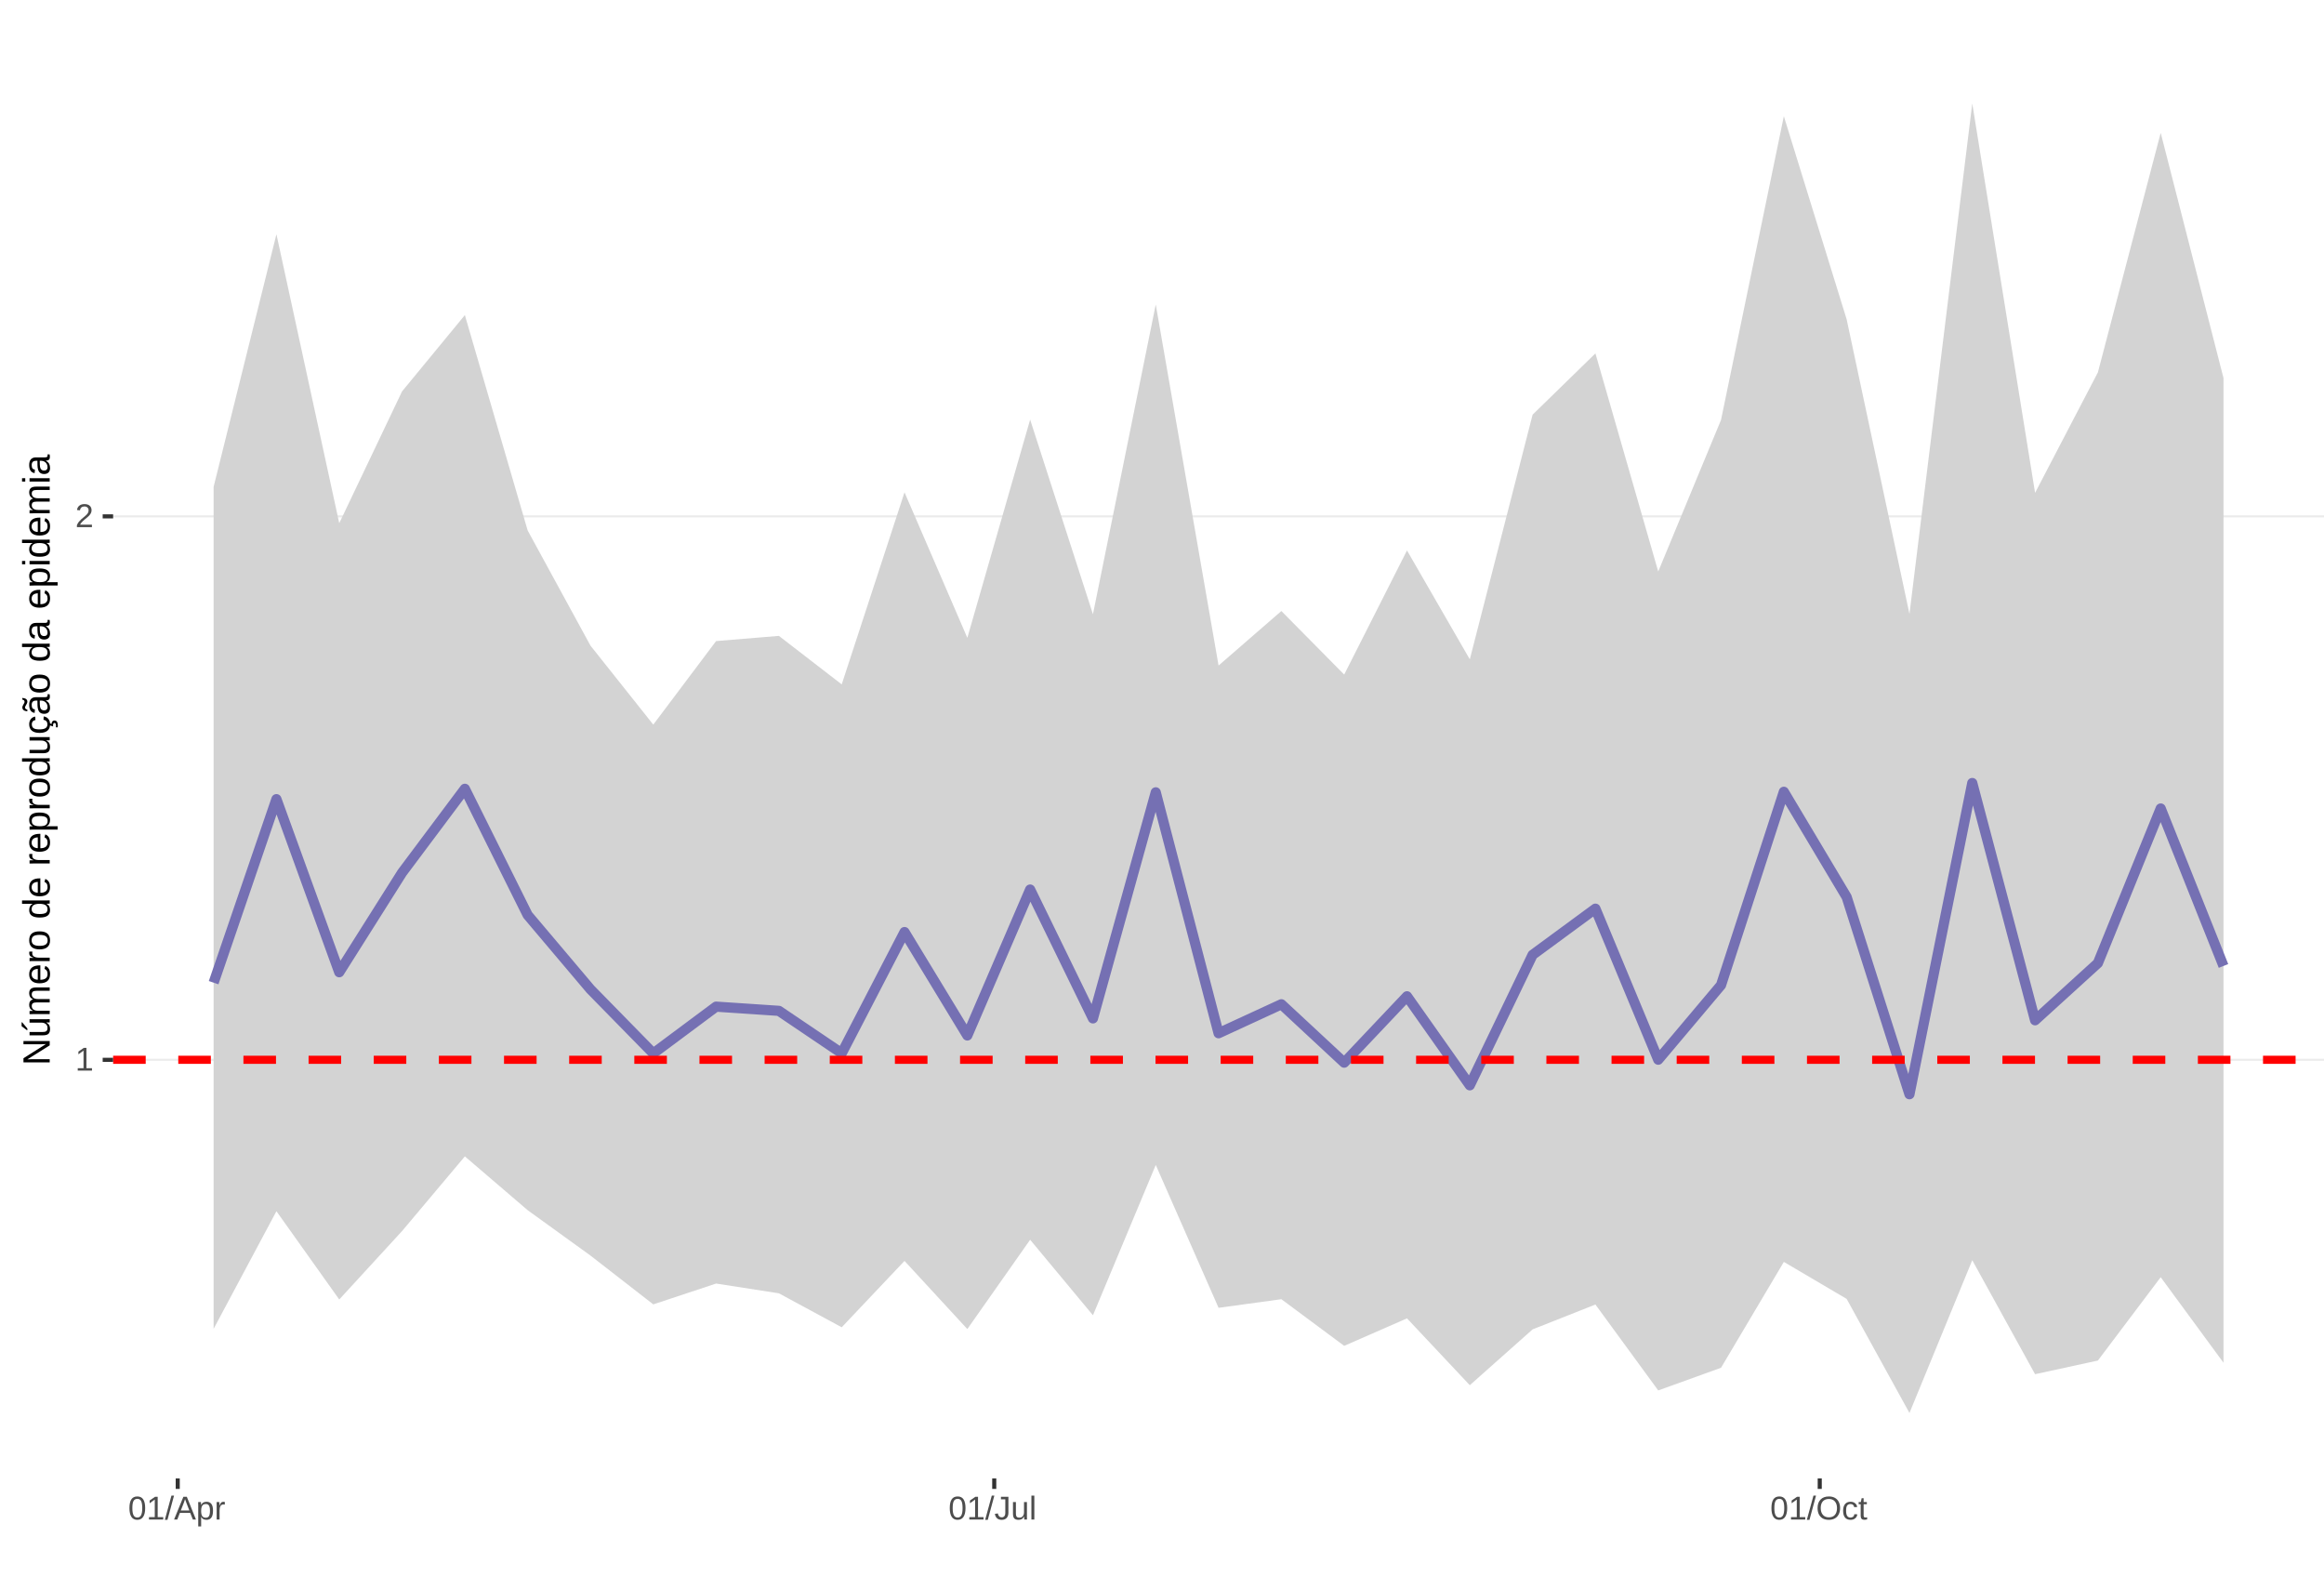
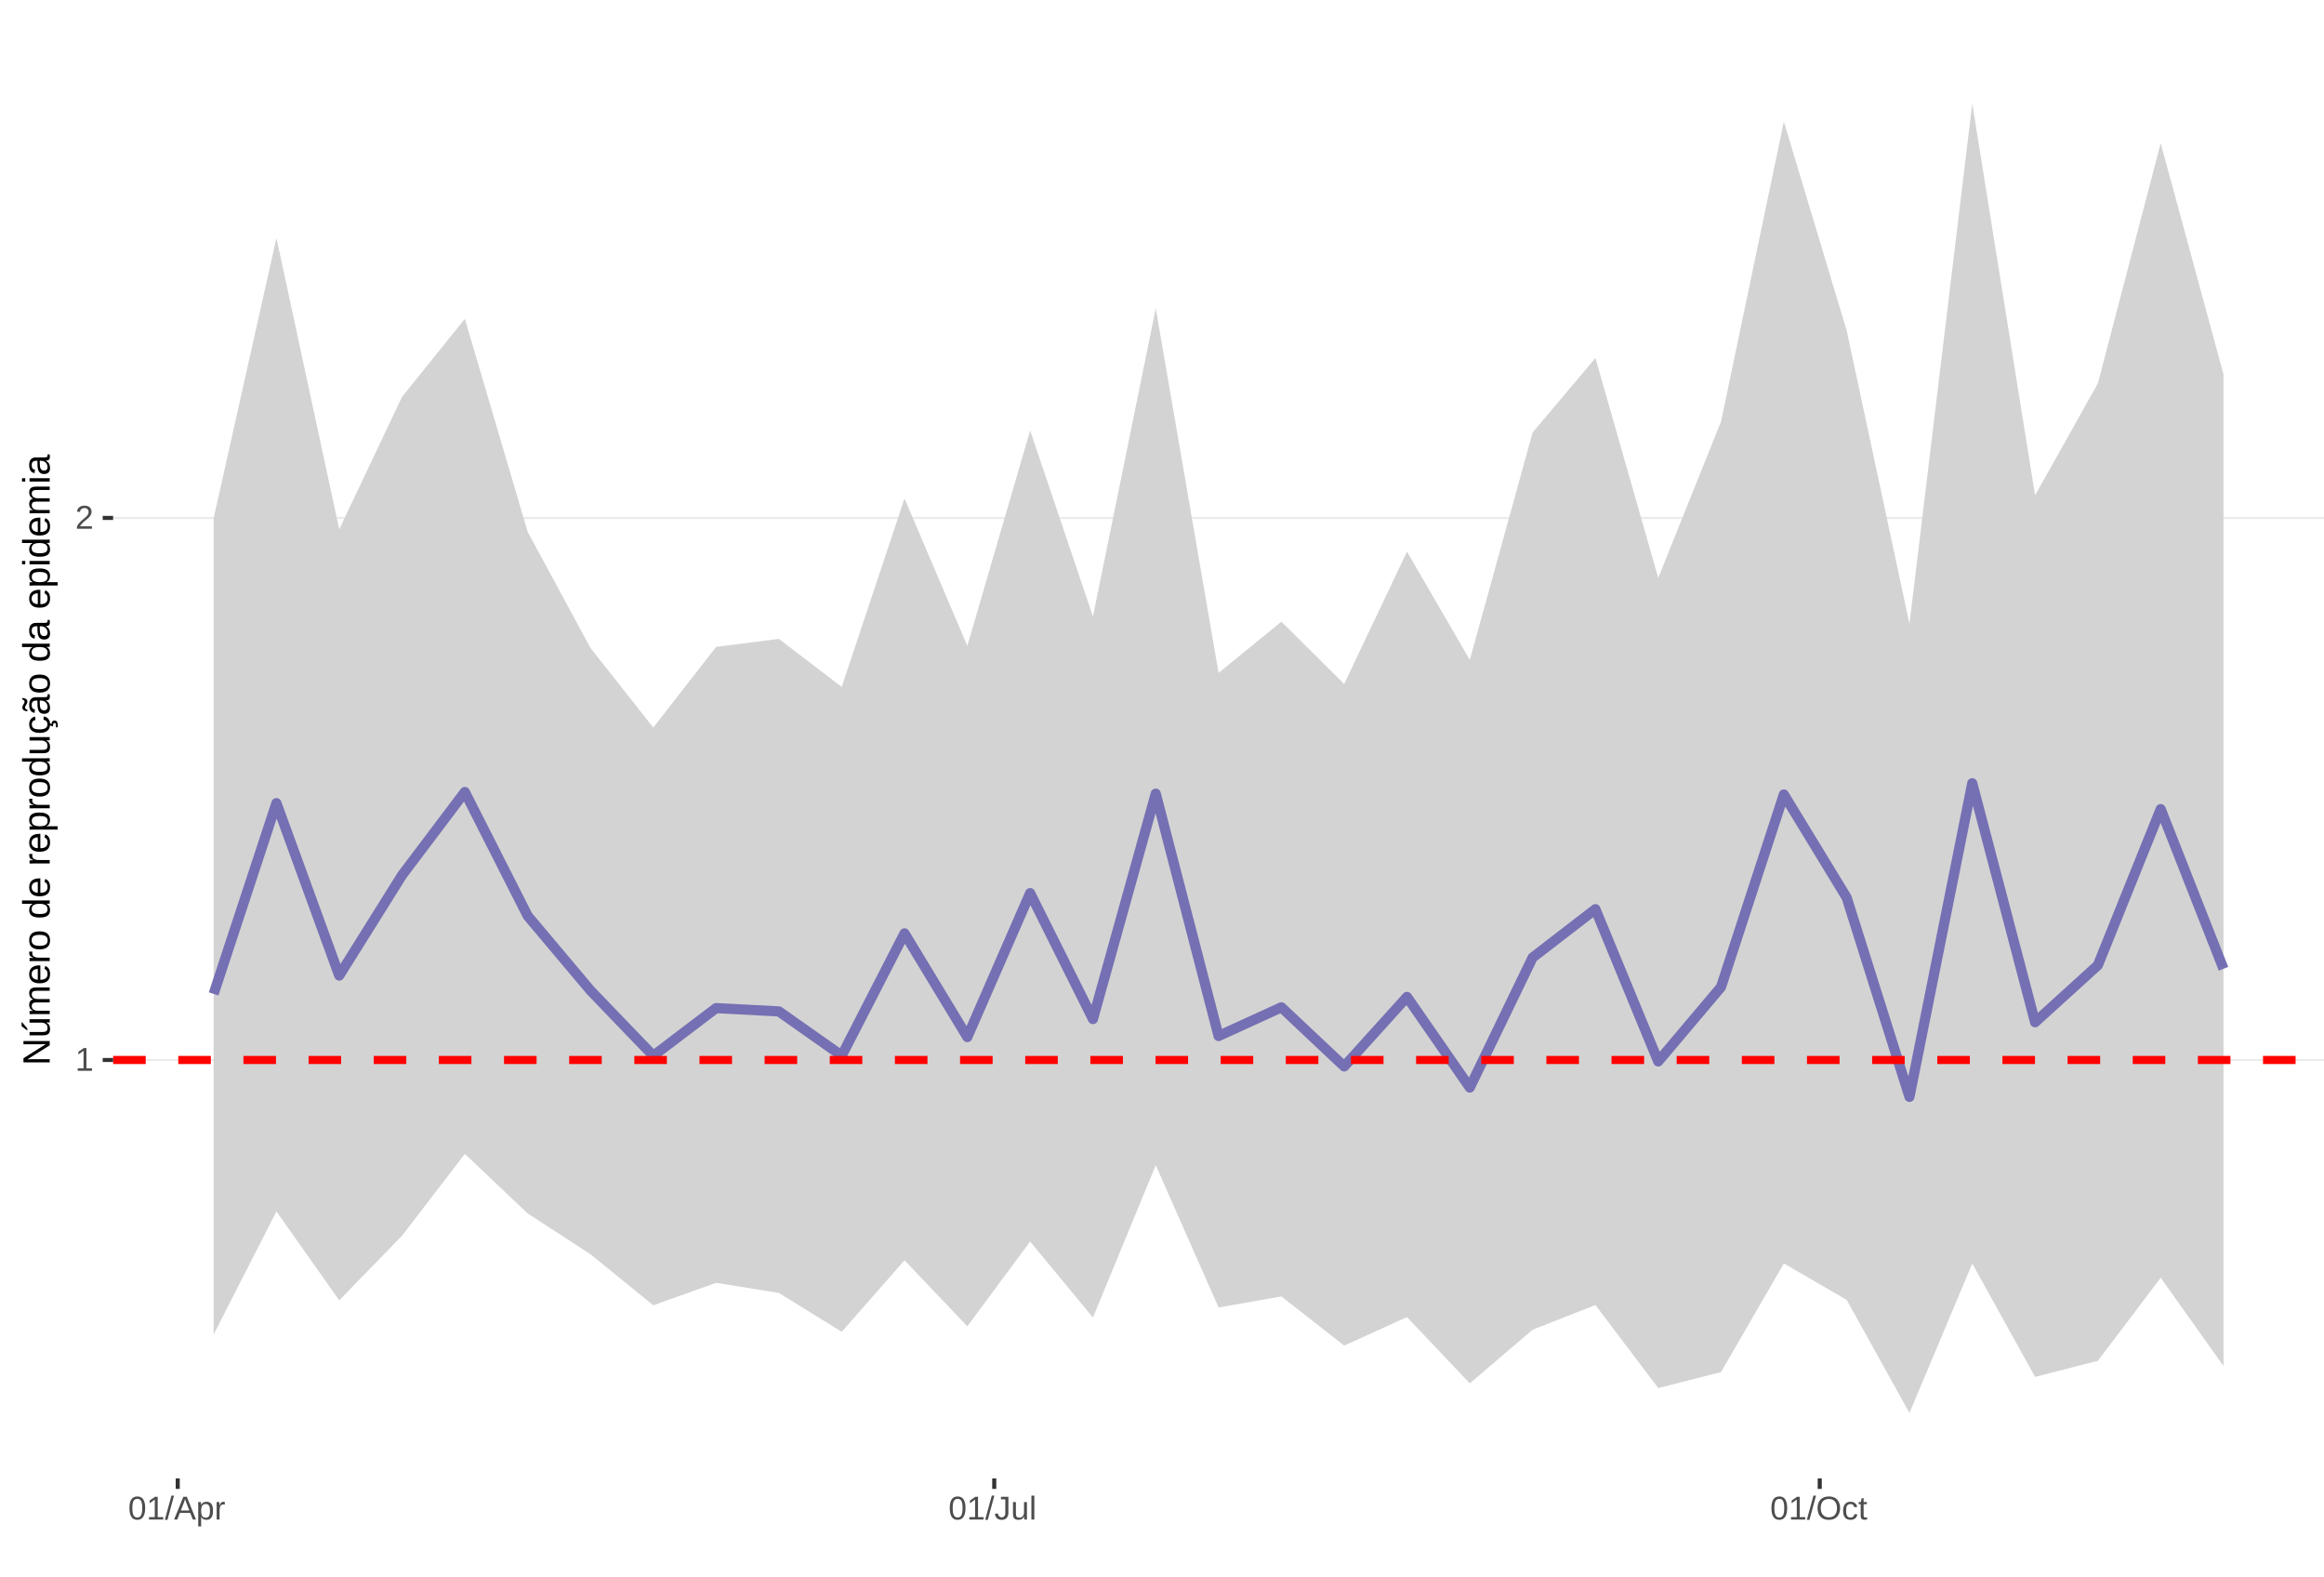
<svg xmlns="http://www.w3.org/2000/svg" xmlns:xlink="http://www.w3.org/1999/xlink" width="609pt" height="413pt" viewBox="0 0 609 413" version="1.1">
  <defs>
    <g>
      <symbol overflow="visible" id="glyph0-0">
        <path style="stroke:none;" d="M 0.859 -5.953 L 5.625 -5.953 L 5.625 0 L 0.859 0 Z M 1.188 -5.641 L 1.188 -0.328 L 5.297 -0.328 L 5.297 -5.641 Z M 1.188 -5.641 " />
      </symbol>
      <symbol overflow="visible" id="glyph0-1">
        <path style="stroke:none;" d="M 0.656 0 L 0.656 -0.641 L 2.172 -0.641 L 2.172 -5.234 L 0.828 -4.266 L 0.828 -4.984 L 2.234 -5.953 L 2.938 -5.953 L 2.938 -0.641 L 4.391 -0.641 L 4.391 0 Z M 0.656 0 " />
      </symbol>
      <symbol overflow="visible" id="glyph0-2">
        <path style="stroke:none;" d="M 0.438 0 L 0.438 -0.531 C 0.582 -0.863 0.754 -1.156 0.953 -1.406 C 1.16 -1.656 1.379 -1.883 1.609 -2.094 C 1.836 -2.301 2.062 -2.488 2.281 -2.656 C 2.508 -2.832 2.711 -3.008 2.891 -3.188 C 3.078 -3.363 3.223 -3.547 3.328 -3.734 C 3.441 -3.93 3.5 -4.148 3.5 -4.391 C 3.5 -4.711 3.398 -4.961 3.203 -5.141 C 3.016 -5.328 2.754 -5.422 2.422 -5.422 C 2.098 -5.422 1.828 -5.332 1.609 -5.156 C 1.398 -4.977 1.281 -4.727 1.25 -4.406 L 0.469 -4.484 C 0.52 -4.961 0.719 -5.344 1.062 -5.625 C 1.414 -5.906 1.867 -6.047 2.422 -6.047 C 3.016 -6.047 3.473 -5.898 3.797 -5.609 C 4.117 -5.328 4.281 -4.926 4.281 -4.406 C 4.281 -4.176 4.227 -3.945 4.125 -3.719 C 4.02 -3.488 3.863 -3.258 3.656 -3.031 C 3.445 -2.812 3.047 -2.461 2.453 -1.984 C 2.129 -1.711 1.875 -1.469 1.688 -1.25 C 1.5 -1.039 1.359 -0.836 1.266 -0.641 L 4.375 -0.641 L 4.375 0 Z M 0.438 0 " />
      </symbol>
      <symbol overflow="visible" id="glyph0-3">
        <path style="stroke:none;" d="M 4.469 -2.984 C 4.469 -1.984 4.289 -1.223 3.938 -0.703 C 3.594 -0.18 3.078 0.078 2.391 0.078 C 1.711 0.078 1.203 -0.18 0.859 -0.703 C 0.516 -1.223 0.344 -1.984 0.344 -2.984 C 0.344 -4.004 0.508 -4.77 0.844 -5.281 C 1.176 -5.789 1.703 -6.047 2.422 -6.047 C 3.117 -6.047 3.633 -5.785 3.969 -5.266 C 4.301 -4.754 4.469 -3.992 4.469 -2.984 Z M 3.703 -2.984 C 3.703 -3.836 3.602 -4.457 3.406 -4.844 C 3.207 -5.227 2.879 -5.422 2.422 -5.422 C 1.953 -5.422 1.613 -5.227 1.406 -4.844 C 1.207 -4.469 1.109 -3.848 1.109 -2.984 C 1.109 -2.141 1.211 -1.52 1.422 -1.125 C 1.629 -0.727 1.957 -0.531 2.406 -0.531 C 2.852 -0.531 3.18 -0.727 3.391 -1.125 C 3.598 -1.531 3.703 -2.148 3.703 -2.984 Z M 3.703 -2.984 " />
      </symbol>
      <symbol overflow="visible" id="glyph0-4">
        <path style="stroke:none;" d="M 0 0.078 L 1.734 -6.266 L 2.406 -6.266 L 0.688 0.078 Z M 0 0.078 " />
      </symbol>
      <symbol overflow="visible" id="glyph0-5">
        <path style="stroke:none;" d="M 4.938 0 L 4.25 -1.734 L 1.531 -1.734 L 0.859 0 L 0.016 0 L 2.453 -5.953 L 3.359 -5.953 L 5.75 0 Z M 2.891 -5.344 L 2.859 -5.234 C 2.785 -4.992 2.68 -4.691 2.547 -4.328 L 1.781 -2.375 L 4.016 -2.375 L 3.25 -4.344 C 3.164 -4.531 3.086 -4.75 3.016 -5 Z M 2.891 -5.344 " />
      </symbol>
      <symbol overflow="visible" id="glyph0-6">
        <path style="stroke:none;" d="M 4.453 -2.312 C 4.453 -0.719 3.891 0.078 2.766 0.078 C 2.066 0.078 1.594 -0.18 1.344 -0.703 L 1.328 -0.703 C 1.336 -0.68 1.344 -0.441 1.344 0.016 L 1.344 1.797 L 0.578 1.797 L 0.578 -3.641 C 0.578 -4.109 0.57 -4.422 0.562 -4.578 L 1.297 -4.578 C 1.297 -4.566 1.297 -4.523 1.297 -4.453 C 1.305 -4.379 1.312 -4.27 1.312 -4.125 C 1.32 -3.988 1.328 -3.895 1.328 -3.844 L 1.359 -3.844 C 1.492 -4.125 1.672 -4.328 1.891 -4.453 C 2.109 -4.586 2.398 -4.656 2.766 -4.656 C 3.328 -4.656 3.75 -4.461 4.031 -4.078 C 4.312 -3.703 4.453 -3.113 4.453 -2.312 Z M 3.656 -2.297 C 3.656 -2.93 3.566 -3.383 3.391 -3.656 C 3.223 -3.926 2.953 -4.062 2.578 -4.062 C 2.273 -4.062 2.035 -4 1.859 -3.875 C 1.691 -3.75 1.562 -3.551 1.469 -3.281 C 1.383 -3.008 1.344 -2.66 1.344 -2.234 C 1.344 -1.629 1.438 -1.188 1.625 -0.906 C 1.82 -0.625 2.133 -0.484 2.562 -0.484 C 2.938 -0.484 3.211 -0.617 3.391 -0.891 C 3.566 -1.172 3.656 -1.641 3.656 -2.297 Z M 3.656 -2.297 " />
      </symbol>
      <symbol overflow="visible" id="glyph0-7">
        <path style="stroke:none;" d="M 0.594 0 L 0.594 -3.516 C 0.594 -3.828 0.586 -4.18 0.578 -4.578 L 1.297 -4.578 C 1.316 -4.055 1.328 -3.742 1.328 -3.641 L 1.344 -3.641 C 1.469 -4.035 1.609 -4.301 1.766 -4.438 C 1.922 -4.582 2.145 -4.656 2.438 -4.656 C 2.531 -4.656 2.629 -4.641 2.734 -4.609 L 2.734 -3.922 C 2.641 -3.941 2.504 -3.953 2.328 -3.953 C 2.016 -3.953 1.773 -3.816 1.609 -3.547 C 1.441 -3.273 1.359 -2.891 1.359 -2.391 L 1.359 0 Z M 0.594 0 " />
      </symbol>
      <symbol overflow="visible" id="glyph0-8">
        <path style="stroke:none;" d="M 1.938 0.078 C 0.926 0.078 0.328 -0.441 0.141 -1.484 L 0.922 -1.609 C 0.973 -1.285 1.086 -1.031 1.266 -0.844 C 1.441 -0.664 1.664 -0.578 1.938 -0.578 C 2.227 -0.578 2.457 -0.676 2.625 -0.875 C 2.789 -1.07 2.875 -1.367 2.875 -1.766 L 2.875 -5.297 L 1.734 -5.297 L 1.734 -5.953 L 3.688 -5.953 L 3.688 -1.781 C 3.688 -1.195 3.531 -0.738 3.219 -0.406 C 2.906 -0.082 2.477 0.078 1.938 0.078 Z M 1.938 0.078 " />
      </symbol>
      <symbol overflow="visible" id="glyph0-9">
        <path style="stroke:none;" d="M 1.328 -4.578 L 1.328 -1.672 C 1.328 -1.367 1.352 -1.133 1.406 -0.969 C 1.469 -0.801 1.562 -0.68 1.688 -0.609 C 1.82 -0.535 2.016 -0.5 2.266 -0.5 C 2.629 -0.5 2.914 -0.625 3.125 -0.875 C 3.344 -1.125 3.453 -1.473 3.453 -1.922 L 3.453 -4.578 L 4.219 -4.578 L 4.219 -0.969 C 4.219 -0.438 4.223 -0.113 4.234 0 L 3.516 0 C 3.516 -0.008 3.516 -0.047 3.516 -0.109 C 3.516 -0.172 3.508 -0.242 3.5 -0.328 C 3.5 -0.41 3.492 -0.562 3.484 -0.781 L 3.469 -0.781 C 3.301 -0.469 3.098 -0.242 2.859 -0.109 C 2.629 0.016 2.348 0.078 2.016 0.078 C 1.516 0.078 1.145 -0.039 0.906 -0.281 C 0.676 -0.531 0.562 -0.945 0.562 -1.531 L 0.562 -4.578 Z M 1.328 -4.578 " />
      </symbol>
      <symbol overflow="visible" id="glyph0-10">
        <path style="stroke:none;" d="M 0.578 0 L 0.578 -6.266 L 1.344 -6.266 L 1.344 0 Z M 0.578 0 " />
      </symbol>
      <symbol overflow="visible" id="glyph0-11">
        <path style="stroke:none;" d="M 6.312 -3 C 6.312 -2.383 6.191 -1.844 5.953 -1.375 C 5.723 -0.906 5.383 -0.547 4.938 -0.297 C 4.488 -0.047 3.961 0.078 3.359 0.078 C 2.742 0.078 2.211 -0.039 1.766 -0.281 C 1.328 -0.531 0.988 -0.891 0.75 -1.359 C 0.52 -1.828 0.406 -2.375 0.406 -3 C 0.406 -3.957 0.664 -4.703 1.188 -5.234 C 1.707 -5.773 2.438 -6.047 3.375 -6.047 C 3.977 -6.047 4.5 -5.926 4.938 -5.688 C 5.383 -5.445 5.723 -5.094 5.953 -4.625 C 6.191 -4.164 6.312 -3.625 6.312 -3 Z M 5.5 -3 C 5.5 -3.738 5.312 -4.32 4.938 -4.75 C 4.57 -5.176 4.051 -5.391 3.375 -5.391 C 2.688 -5.391 2.156 -5.18 1.781 -4.766 C 1.414 -4.348 1.234 -3.758 1.234 -3 C 1.234 -2.258 1.422 -1.672 1.797 -1.234 C 2.172 -0.797 2.691 -0.578 3.359 -0.578 C 4.047 -0.578 4.57 -0.785 4.938 -1.203 C 5.312 -1.629 5.5 -2.227 5.5 -3 Z M 5.5 -3 " />
      </symbol>
      <symbol overflow="visible" id="glyph0-12">
        <path style="stroke:none;" d="M 1.156 -2.312 C 1.156 -1.695 1.25 -1.242 1.438 -0.953 C 1.633 -0.66 1.926 -0.516 2.312 -0.516 C 2.582 -0.516 2.805 -0.586 2.984 -0.734 C 3.172 -0.879 3.285 -1.102 3.328 -1.406 L 4.094 -1.359 C 4.039 -0.922 3.852 -0.57 3.531 -0.312 C 3.219 -0.051 2.82 0.078 2.344 0.078 C 1.695 0.078 1.207 -0.117 0.875 -0.516 C 0.539 -0.922 0.375 -1.516 0.375 -2.297 C 0.375 -3.055 0.539 -3.641 0.875 -4.047 C 1.207 -4.453 1.691 -4.656 2.328 -4.656 C 2.797 -4.656 3.18 -4.535 3.484 -4.297 C 3.797 -4.055 3.992 -3.723 4.078 -3.297 L 3.297 -3.234 C 3.254 -3.484 3.148 -3.68 2.984 -3.828 C 2.828 -3.984 2.602 -4.062 2.312 -4.062 C 1.906 -4.062 1.609 -3.926 1.422 -3.656 C 1.242 -3.395 1.156 -2.945 1.156 -2.312 Z M 1.156 -2.312 " />
      </symbol>
      <symbol overflow="visible" id="glyph0-13">
        <path style="stroke:none;" d="M 2.344 -0.031 C 2.094 0.031 1.836 0.062 1.578 0.062 C 0.961 0.062 0.656 -0.281 0.656 -0.969 L 0.656 -4.016 L 0.125 -4.016 L 0.125 -4.578 L 0.688 -4.578 L 0.906 -5.594 L 1.422 -5.594 L 1.422 -4.578 L 2.266 -4.578 L 2.266 -4.016 L 1.422 -4.016 L 1.422 -1.125 C 1.422 -0.906 1.457 -0.75 1.531 -0.656 C 1.602 -0.57 1.727 -0.531 1.906 -0.531 C 2 -0.531 2.145 -0.551 2.344 -0.594 Z M 2.344 -0.031 " />
      </symbol>
      <symbol overflow="visible" id="glyph1-0">
        <path style="stroke:none;" d="M -6.875 -1 L -6.875 -6.5 L 0 -6.5 L 0 -1 Z M -6.516 -1.375 L -0.375 -1.375 L -0.375 -6.125 L -6.516 -6.125 Z M -6.516 -1.375 " />
      </symbol>
      <symbol overflow="visible" id="glyph1-1">
        <path style="stroke:none;" d="M 0 -5.281 L -5.859 -1.609 L -5.391 -1.625 L -4.578 -1.656 L 0 -1.656 L 0 -0.828 L -6.875 -0.828 L -6.875 -1.906 L -0.984 -5.625 C -1.617 -5.582 -2.082 -5.562 -2.375 -5.562 L -6.875 -5.562 L -6.875 -6.406 L 0 -6.406 Z M 0 -5.281 " />
      </symbol>
      <symbol overflow="visible" id="glyph1-2">
        <path style="stroke:none;" d="M -5.281 -1.562 L -1.938 -1.562 C -1.582 -1.562 -1.305 -1.594 -1.109 -1.656 C -0.922 -1.727 -0.785 -1.836 -0.703 -1.984 C -0.617 -2.141 -0.578 -2.363 -0.578 -2.656 C -0.578 -3.07 -0.723 -3.398 -1.016 -3.641 C -1.305 -3.891 -1.707 -4.016 -2.219 -4.016 L -5.281 -4.016 L -5.281 -4.906 L -1.125 -4.906 C -0.508 -4.906 -0.133 -4.91 0 -4.922 L 0 -4.094 C -0.02 -4.094 -0.062 -4.086 -0.125 -4.078 C -0.195 -4.078 -0.281 -4.07 -0.375 -4.062 C -0.469 -4.062 -0.645 -4.062 -0.906 -4.062 L -0.906 -4.047 C -0.539 -3.848 -0.281 -3.613 -0.125 -3.344 C 0.02 -3.082 0.094 -2.754 0.094 -2.359 C 0.094 -1.773 -0.047 -1.348 -0.328 -1.078 C -0.617 -0.816 -1.098 -0.688 -1.766 -0.688 L -5.281 -0.688 Z M -5.859 -2.031 L -5.969 -2.031 L -7.359 -3.078 L -7.359 -4.094 L -7.219 -4.094 L -5.859 -2.484 Z M -5.859 -2.031 " />
      </symbol>
      <symbol overflow="visible" id="glyph1-3">
        <path style="stroke:none;" d="M 0 -3.75 L -3.344 -3.75 C -3.852 -3.75 -4.207 -3.676 -4.406 -3.531 C -4.602 -3.395 -4.703 -3.145 -4.703 -2.781 C -4.703 -2.406 -4.555 -2.109 -4.266 -1.891 C -3.984 -1.672 -3.582 -1.562 -3.062 -1.562 L 0 -1.562 L 0 -0.688 L -4.156 -0.688 C -4.77 -0.688 -5.145 -0.68 -5.281 -0.672 L -5.281 -1.5 C -5.27 -1.5 -5.227 -1.5 -5.156 -1.5 C -5.082 -1.508 -5 -1.516 -4.906 -1.516 C -4.812 -1.523 -4.633 -1.531 -4.375 -1.531 L -4.375 -1.547 C -4.75 -1.734 -5.008 -1.945 -5.156 -2.188 C -5.301 -2.438 -5.375 -2.738 -5.375 -3.094 C -5.375 -3.488 -5.297 -3.801 -5.141 -4.031 C -4.984 -4.27 -4.727 -4.438 -4.375 -4.531 L -4.375 -4.547 C -4.727 -4.723 -4.984 -4.941 -5.141 -5.203 C -5.297 -5.461 -5.375 -5.773 -5.375 -6.141 C -5.375 -6.672 -5.227 -7.055 -4.938 -7.297 C -4.656 -7.547 -4.18 -7.672 -3.516 -7.672 L 0 -7.672 L 0 -6.797 L -3.344 -6.797 C -3.852 -6.797 -4.207 -6.723 -4.406 -6.578 C -4.602 -6.441 -4.703 -6.191 -4.703 -5.828 C -4.703 -5.453 -4.555 -5.156 -4.266 -4.938 C -3.984 -4.727 -3.582 -4.625 -3.062 -4.625 L 0 -4.625 Z M 0 -3.75 " />
      </symbol>
      <symbol overflow="visible" id="glyph1-4">
        <path style="stroke:none;" d="M -2.453 -1.344 C -1.848 -1.344 -1.379 -1.469 -1.047 -1.719 C -0.723 -1.969 -0.562 -2.336 -0.562 -2.828 C -0.562 -3.203 -0.633 -3.504 -0.781 -3.734 C -0.938 -3.961 -1.133 -4.117 -1.375 -4.203 L -1.156 -4.969 C -0.32 -4.656 0.094 -3.941 0.094 -2.828 C 0.094 -2.047 -0.133 -1.445 -0.594 -1.031 C -1.062 -0.625 -1.754 -0.422 -2.672 -0.422 C -3.547 -0.422 -4.211 -0.625 -4.672 -1.031 C -5.141 -1.445 -5.375 -2.031 -5.375 -2.781 C -5.375 -4.344 -4.441 -5.125 -2.578 -5.125 L -2.453 -5.125 Z M -3.125 -4.203 C -3.688 -4.16 -4.094 -4.02 -4.344 -3.781 C -4.602 -3.551 -4.734 -3.219 -4.734 -2.781 C -4.734 -2.352 -4.586 -2.016 -4.297 -1.766 C -4.016 -1.516 -3.625 -1.379 -3.125 -1.359 Z M -3.125 -4.203 " />
      </symbol>
      <symbol overflow="visible" id="glyph1-5">
        <path style="stroke:none;" d="M 0 -0.688 L -4.047 -0.688 C -4.422 -0.688 -4.832 -0.68 -5.281 -0.672 L -5.281 -1.5 C -4.688 -1.52 -4.328 -1.531 -4.203 -1.531 L -4.203 -1.547 C -4.66 -1.691 -4.969 -1.852 -5.125 -2.031 C -5.289 -2.219 -5.375 -2.477 -5.375 -2.812 C -5.375 -2.926 -5.359 -3.047 -5.328 -3.172 L -4.531 -3.172 C -4.562 -3.047 -4.578 -2.891 -4.578 -2.703 C -4.578 -2.336 -4.422 -2.055 -4.109 -1.859 C -3.797 -1.672 -3.344 -1.578 -2.75 -1.578 L 0 -1.578 Z M 0 -0.688 " />
      </symbol>
      <symbol overflow="visible" id="glyph1-6">
        <path style="stroke:none;" d="M -2.641 -5.141 C -1.723 -5.141 -1.035 -4.938 -0.578 -4.531 C -0.129 -4.125 0.094 -3.535 0.094 -2.766 C 0.094 -1.992 -0.141 -1.41 -0.609 -1.016 C -1.078 -0.617 -1.754 -0.422 -2.641 -0.422 C -4.461 -0.422 -5.375 -1.207 -5.375 -2.781 C -5.375 -3.594 -5.148 -4.188 -4.703 -4.562 C -4.266 -4.945 -3.578 -5.141 -2.641 -5.141 Z M -2.641 -4.219 C -3.367 -4.219 -3.898 -4.109 -4.234 -3.891 C -4.566 -3.672 -4.734 -3.305 -4.734 -2.797 C -4.734 -2.285 -4.562 -1.914 -4.219 -1.688 C -3.883 -1.457 -3.359 -1.344 -2.641 -1.344 C -1.953 -1.344 -1.43 -1.453 -1.078 -1.672 C -0.723 -1.898 -0.547 -2.258 -0.547 -2.75 C -0.547 -3.281 -0.711 -3.656 -1.047 -3.875 C -1.391 -4.102 -1.922 -4.219 -2.641 -4.219 Z M -2.641 -4.219 " />
      </symbol>
      <symbol overflow="visible" id="glyph1-7">
        <path style="stroke:none;" d="" />
      </symbol>
      <symbol overflow="visible" id="glyph1-8">
        <path style="stroke:none;" d="M -0.844 -4.016 C -0.508 -3.848 -0.27 -3.629 -0.125 -3.359 C 0.02 -3.086 0.094 -2.754 0.094 -2.359 C 0.094 -1.691 -0.129 -1.203 -0.578 -0.891 C -1.023 -0.578 -1.707 -0.422 -2.625 -0.422 C -4.457 -0.422 -5.375 -1.066 -5.375 -2.359 C -5.375 -2.766 -5.301 -3.098 -5.156 -3.359 C -5.008 -3.629 -4.781 -3.848 -4.469 -4.016 L -7.25 -4.016 L -7.25 -4.891 L -1.094 -4.891 C -0.539 -4.891 -0.176 -4.898 0 -4.922 L 0 -4.078 C -0.051 -4.066 -0.172 -4.055 -0.359 -4.047 C -0.547 -4.035 -0.707 -4.031 -0.844 -4.031 Z M -2.641 -1.344 C -1.898 -1.344 -1.367 -1.438 -1.047 -1.625 C -0.734 -1.82 -0.578 -2.145 -0.578 -2.594 C -0.578 -3.082 -0.75 -3.441 -1.094 -3.672 C -1.438 -3.898 -1.973 -4.016 -2.703 -4.016 C -3.398 -4.016 -3.91 -3.898 -4.234 -3.672 C -4.566 -3.441 -4.734 -3.082 -4.734 -2.594 C -4.734 -2.156 -4.566 -1.836 -4.234 -1.641 C -3.91 -1.441 -3.379 -1.344 -2.641 -1.344 Z M -2.641 -1.344 " />
      </symbol>
      <symbol overflow="visible" id="glyph1-9">
        <path style="stroke:none;" d="M -2.672 -5.141 C -0.828 -5.141 0.094 -4.492 0.094 -3.203 C 0.094 -2.391 -0.211 -1.844 -0.828 -1.562 L -0.828 -1.531 C -0.797 -1.539 -0.516 -1.547 0.016 -1.547 L 2.078 -1.547 L 2.078 -0.672 L -4.203 -0.672 C -4.742 -0.672 -5.102 -0.66 -5.281 -0.641 L -5.281 -1.5 C -5.27 -1.5 -5.223 -1.5 -5.141 -1.5 C -5.066 -1.508 -4.945 -1.52 -4.781 -1.531 C -4.613 -1.539 -4.5 -1.547 -4.438 -1.547 L -4.438 -1.562 C -4.758 -1.719 -4.992 -1.922 -5.141 -2.172 C -5.297 -2.43 -5.375 -2.773 -5.375 -3.203 C -5.375 -3.848 -5.156 -4.332 -4.719 -4.656 C -4.281 -4.977 -3.598 -5.141 -2.672 -5.141 Z M -2.641 -4.219 C -3.379 -4.219 -3.906 -4.117 -4.219 -3.922 C -4.539 -3.723 -4.703 -3.406 -4.703 -2.969 C -4.703 -2.625 -4.629 -2.352 -4.484 -2.156 C -4.336 -1.957 -4.109 -1.805 -3.797 -1.703 C -3.484 -1.598 -3.078 -1.547 -2.578 -1.547 C -1.879 -1.547 -1.363 -1.656 -1.031 -1.875 C -0.707 -2.102 -0.547 -2.469 -0.547 -2.969 C -0.547 -3.406 -0.707 -3.723 -1.031 -3.922 C -1.352 -4.117 -1.891 -4.219 -2.641 -4.219 Z M -2.641 -4.219 " />
      </symbol>
      <symbol overflow="visible" id="glyph1-10">
        <path style="stroke:none;" d="M -5.281 -1.531 L -1.938 -1.531 C -1.582 -1.531 -1.305 -1.562 -1.109 -1.625 C -0.922 -1.695 -0.785 -1.805 -0.703 -1.953 C -0.617 -2.109 -0.578 -2.332 -0.578 -2.625 C -0.578 -3.039 -0.723 -3.367 -1.016 -3.609 C -1.305 -3.859 -1.707 -3.984 -2.219 -3.984 L -5.281 -3.984 L -5.281 -4.875 L -1.125 -4.875 C -0.508 -4.875 -0.133 -4.879 0 -4.891 L 0 -4.062 C -0.02 -4.062 -0.062 -4.055 -0.125 -4.047 C -0.195 -4.047 -0.281 -4.039 -0.375 -4.031 C -0.469 -4.031 -0.645 -4.031 -0.906 -4.031 L -0.906 -4.016 C -0.539 -3.816 -0.281 -3.582 -0.125 -3.312 C 0.02 -3.051 0.094 -2.723 0.094 -2.328 C 0.094 -1.742 -0.047 -1.316 -0.328 -1.047 C -0.617 -0.785 -1.098 -0.656 -1.766 -0.656 L -5.281 -0.656 Z M -5.281 -1.531 " />
      </symbol>
      <symbol overflow="visible" id="glyph1-11">
        <path style="stroke:none;" d="M -2.672 -1.344 C -1.961 -1.344 -1.438 -1.453 -1.094 -1.672 C -0.758 -1.891 -0.594 -2.223 -0.594 -2.672 C -0.594 -2.984 -0.676 -3.242 -0.844 -3.453 C -1.02 -3.672 -1.281 -3.801 -1.625 -3.844 L -1.578 -4.734 C -1.066 -4.672 -0.66 -4.457 -0.359 -4.094 C -0.055 -3.727 0.094 -3.266 0.094 -2.703 C 0.094 -1.961 -0.133 -1.395 -0.594 -1 C -1.062 -0.613 -1.742 -0.422 -2.641 -0.422 C -3.535 -0.422 -4.211 -0.613 -4.672 -1 C -5.141 -1.395 -5.375 -1.957 -5.375 -2.688 C -5.375 -3.227 -5.234 -3.676 -4.953 -4.031 C -4.68 -4.395 -4.297 -4.617 -3.797 -4.703 L -3.734 -3.797 C -4.023 -3.754 -4.254 -3.641 -4.422 -3.453 C -4.598 -3.266 -4.688 -3.004 -4.688 -2.672 C -4.688 -2.203 -4.531 -1.863 -4.219 -1.656 C -3.914 -1.445 -3.398 -1.344 -2.672 -1.344 Z M 1.234 -3.672 C 1.828 -3.672 2.125 -3.223 2.125 -2.328 C 2.125 -2.148 2.113 -2.004 2.094 -1.891 L 1.625 -1.891 C 1.645 -2.055 1.656 -2.195 1.656 -2.312 C 1.656 -2.789 1.52 -3.031 1.25 -3.031 C 1 -3.031 0.875 -2.812 0.875 -2.375 C 0.875 -2.238 0.879 -2.148 0.891 -2.109 L 0 -2.422 L 0 -2.938 L 0.484 -2.75 C 0.492 -3.062 0.566 -3.289 0.703 -3.438 C 0.836 -3.594 1.016 -3.672 1.234 -3.672 Z M 1.234 -3.672 " />
      </symbol>
      <symbol overflow="visible" id="glyph1-12">
        <path style="stroke:none;" d="M 0.094 -2.016 C 0.094 -1.484 -0.047 -1.082 -0.328 -0.812 C -0.609 -0.551 -0.988 -0.422 -1.469 -0.422 C -2.02 -0.422 -2.441 -0.598 -2.734 -0.953 C -3.023 -1.316 -3.18 -1.898 -3.203 -2.703 L -3.219 -3.891 L -3.516 -3.891 C -3.941 -3.891 -4.25 -3.797 -4.438 -3.609 C -4.625 -3.43 -4.719 -3.148 -4.719 -2.766 C -4.719 -2.367 -4.648 -2.078 -4.516 -1.891 C -4.379 -1.711 -4.164 -1.609 -3.875 -1.578 L -3.953 -0.656 C -4.898 -0.812 -5.375 -1.52 -5.375 -2.781 C -5.375 -3.445 -5.223 -3.945 -4.922 -4.281 C -4.617 -4.613 -4.18 -4.781 -3.609 -4.781 L -1.328 -4.781 C -1.066 -4.781 -0.867 -4.812 -0.734 -4.875 C -0.609 -4.945 -0.547 -5.082 -0.547 -5.281 C -0.547 -5.363 -0.555 -5.457 -0.578 -5.562 L -0.031 -5.562 C 0.02 -5.344 0.047 -5.117 0.047 -4.891 C 0.047 -4.555 -0.035 -4.316 -0.203 -4.172 C -0.379 -4.023 -0.648 -3.941 -1.016 -3.922 L -1.016 -3.891 C -0.609 -3.672 -0.32 -3.41 -0.156 -3.109 C 0.008 -2.805 0.094 -2.441 0.094 -2.016 Z M -0.562 -2.219 C -0.562 -2.539 -0.633 -2.828 -0.781 -3.078 C -0.926 -3.328 -1.125 -3.523 -1.375 -3.672 C -1.633 -3.816 -1.898 -3.891 -2.172 -3.891 L -2.609 -3.891 L -2.594 -2.938 C -2.582 -2.52 -2.535 -2.203 -2.453 -1.984 C -2.379 -1.773 -2.258 -1.613 -2.094 -1.5 C -1.938 -1.383 -1.723 -1.328 -1.453 -1.328 C -1.172 -1.328 -0.953 -1.406 -0.797 -1.562 C -0.641 -1.719 -0.562 -1.938 -0.562 -2.219 Z M -5.859 -3.609 C -5.859 -3.473 -5.891 -3.332 -5.953 -3.188 C -6.016 -3.051 -6.082 -2.922 -6.156 -2.797 C -6.227 -2.672 -6.297 -2.551 -6.359 -2.438 C -6.422 -2.32 -6.453 -2.211 -6.453 -2.109 C -6.453 -1.93 -6.398 -1.797 -6.297 -1.703 C -6.191 -1.617 -6.047 -1.562 -5.859 -1.531 L -5.859 -1.094 C -6.191 -1.125 -6.441 -1.176 -6.609 -1.25 C -6.785 -1.332 -6.922 -1.441 -7.016 -1.578 C -7.117 -1.711 -7.172 -1.879 -7.172 -2.078 C -7.172 -2.223 -7.141 -2.363 -7.078 -2.5 C -7.023 -2.633 -6.957 -2.766 -6.875 -2.891 C -6.801 -3.023 -6.734 -3.145 -6.672 -3.25 C -6.617 -3.363 -6.594 -3.473 -6.594 -3.578 C -6.594 -3.898 -6.785 -4.086 -7.172 -4.141 L -7.172 -4.594 C -6.691 -4.539 -6.352 -4.43 -6.156 -4.266 C -5.957 -4.098 -5.859 -3.879 -5.859 -3.609 Z M -5.859 -3.609 " />
      </symbol>
      <symbol overflow="visible" id="glyph1-13">
        <path style="stroke:none;" d="M 0.094 -2.016 C 0.094 -1.484 -0.047 -1.082 -0.328 -0.812 C -0.609 -0.551 -0.988 -0.422 -1.469 -0.422 C -2.02 -0.422 -2.441 -0.598 -2.734 -0.953 C -3.023 -1.316 -3.18 -1.898 -3.203 -2.703 L -3.219 -3.891 L -3.516 -3.891 C -3.941 -3.891 -4.25 -3.797 -4.438 -3.609 C -4.625 -3.43 -4.719 -3.148 -4.719 -2.766 C -4.719 -2.367 -4.648 -2.078 -4.516 -1.891 C -4.379 -1.711 -4.164 -1.609 -3.875 -1.578 L -3.953 -0.656 C -4.898 -0.812 -5.375 -1.52 -5.375 -2.781 C -5.375 -3.445 -5.223 -3.945 -4.922 -4.281 C -4.617 -4.613 -4.18 -4.781 -3.609 -4.781 L -1.328 -4.781 C -1.066 -4.781 -0.867 -4.812 -0.734 -4.875 C -0.609 -4.945 -0.547 -5.082 -0.547 -5.281 C -0.547 -5.363 -0.555 -5.457 -0.578 -5.562 L -0.031 -5.562 C 0.02 -5.344 0.047 -5.117 0.047 -4.891 C 0.047 -4.555 -0.035 -4.316 -0.203 -4.172 C -0.379 -4.023 -0.648 -3.941 -1.016 -3.922 L -1.016 -3.891 C -0.609 -3.672 -0.32 -3.41 -0.156 -3.109 C 0.008 -2.805 0.094 -2.441 0.094 -2.016 Z M -0.562 -2.219 C -0.562 -2.539 -0.633 -2.828 -0.781 -3.078 C -0.926 -3.328 -1.125 -3.523 -1.375 -3.672 C -1.633 -3.816 -1.898 -3.891 -2.172 -3.891 L -2.609 -3.891 L -2.594 -2.938 C -2.582 -2.52 -2.535 -2.203 -2.453 -1.984 C -2.379 -1.773 -2.258 -1.613 -2.094 -1.5 C -1.938 -1.383 -1.723 -1.328 -1.453 -1.328 C -1.172 -1.328 -0.953 -1.406 -0.797 -1.562 C -0.641 -1.719 -0.562 -1.938 -0.562 -2.219 Z M -0.562 -2.219 " />
      </symbol>
      <symbol overflow="visible" id="glyph1-14">
        <path style="stroke:none;" d="M -6.406 -0.672 L -7.25 -0.672 L -7.25 -1.547 L -6.406 -1.547 Z M 0 -0.672 L -5.281 -0.672 L -5.281 -1.547 L 0 -1.547 Z M 0 -0.672 " />
      </symbol>
    </g>
    <clipPath id="clip1">
      <path d="M 29.645 9.961 L 609 9.961 L 609 387.328 L 29.645 387.328 Z M 29.645 9.961 " />
    </clipPath>
    <clipPath id="clip2">
      <path d="M 29.645 277 L 609 277 L 609 278 L 29.645 278 Z M 29.645 277 " />
    </clipPath>
    <clipPath id="clip3">
      <path d="M 29.645 135 L 609 135 L 609 136 L 29.645 136 Z M 29.645 135 " />
    </clipPath>
    <clipPath id="clip4">
      <path d="M 29.645 276 L 609 276 L 609 279 L 29.645 279 Z M 29.645 276 " />
    </clipPath>
  </defs>
  <g id="surface162">
    <rect x="0" y="0" width="609" height="413" style="fill:rgb(100%,100%,100%);fill-opacity:1;stroke:none;" />
    <rect x="0" y="0" width="609" height="413" style="fill:rgb(100%,100%,100%);fill-opacity:1;stroke:none;" />
    <path style="fill:none;stroke-width:1.067;stroke-linecap:round;stroke-linejoin:round;stroke:rgb(100%,100%,100%);stroke-opacity:1;stroke-miterlimit:10;" d="M 0 413 L 609 413 L 609 0 L 0 0 Z M 0 413 " />
    <g clip-path="url(#clip1)" clip-rule="nonzero">
      <path style=" stroke:none;fill-rule:nonzero;fill:rgb(100%,100%,100%);fill-opacity:1;" d="M 29.645 387.328 L 609 387.328 L 609 9.961 L 29.645 9.961 Z M 29.645 387.328 " />
    </g>
    <g clip-path="url(#clip2)" clip-rule="nonzero">
-       <path style="fill:none;stroke-width:0.533;stroke-linecap:butt;stroke-linejoin:round;stroke:rgb(92.157%,92.157%,92.157%);stroke-opacity:1;stroke-miterlimit:10;" d="M 29.645 277.652 L 609 277.652 " />
+       <path style="fill:none;stroke-width:0.533;stroke-linecap:butt;stroke-linejoin:round;stroke:rgb(92.157%,92.157%,92.157%);stroke-opacity:1;stroke-miterlimit:10;" d="M 29.645 277.695 L 609 277.695 " />
    </g>
    <g clip-path="url(#clip3)" clip-rule="nonzero">
-       <path style="fill:none;stroke-width:0.533;stroke-linecap:butt;stroke-linejoin:round;stroke:rgb(92.157%,92.157%,92.157%);stroke-opacity:1;stroke-miterlimit:10;" d="M 29.645 135.273 L 609 135.273 " />
+       <path style="fill:none;stroke-width:0.533;stroke-linecap:butt;stroke-linejoin:round;stroke:rgb(92.157%,92.157%,92.157%);stroke-opacity:1;stroke-miterlimit:10;" d="M 29.645 135.691 L 609 135.691 " />
    </g>
-     <path style=" stroke:none;fill-rule:nonzero;fill:rgb(82.745%,82.745%,82.745%);fill-opacity:1;" d="M 55.98 127.535 L 72.438 61.363 L 88.898 137.074 L 105.355 102.543 L 121.816 82.547 L 138.273 138.973 L 154.734 169.145 L 171.191 189.84 L 187.652 167.949 L 204.109 166.59 L 220.57 179.297 L 237.027 128.98 L 253.488 167.098 L 269.945 109.93 L 286.406 160.918 L 302.863 79.77 L 319.324 174.359 L 335.781 160.078 L 352.242 176.727 L 368.699 144.203 L 385.16 172.738 L 401.617 108.637 L 418.078 92.582 L 434.535 149.73 L 450.992 110.012 L 467.453 30.445 L 483.91 83.66 L 500.371 160.848 L 516.828 27.117 L 533.289 129.117 L 549.746 97.562 L 566.207 34.805 L 582.664 99.043 L 582.664 357.008 L 566.207 334.602 L 549.746 356.438 L 533.289 360.016 L 516.828 330.148 L 500.371 370.176 L 483.91 340.285 L 467.453 330.594 L 450.992 358.328 L 434.535 364.27 L 418.078 341.762 L 401.617 348.273 L 385.16 362.898 L 368.699 345.387 L 352.242 352.59 L 335.781 340.367 L 319.324 342.625 L 302.863 305.203 L 286.406 344.574 L 269.945 324.789 L 253.488 348.191 L 237.027 330.336 L 220.57 347.723 L 204.109 338.824 L 187.652 336.266 L 171.191 341.723 L 154.734 328.938 L 138.273 317.047 L 121.816 302.953 L 105.355 322.52 L 88.898 340.441 L 72.438 317.316 L 55.98 348.125 Z M 55.98 127.535 " />
-     <path style="fill:none;stroke-width:2.667;stroke-linecap:butt;stroke-linejoin:round;stroke:rgb(45.882%,43.922%,70.196%);stroke-opacity:1;stroke-miterlimit:10;" d="M 55.98 257.441 L 72.438 209.367 L 88.898 254.707 L 105.355 228.641 L 121.816 206.652 L 138.273 239.715 L 154.734 259.184 L 171.191 275.977 L 187.652 263.723 L 204.109 264.824 L 220.57 275.938 L 237.027 244.184 L 253.488 271.273 L 269.945 233.047 L 286.406 266.801 L 302.863 207.578 L 319.324 270.691 L 335.781 263.102 L 352.242 278.398 L 368.699 261.012 L 385.16 284.332 L 401.617 250.152 L 418.078 238.055 L 434.535 277.621 L 450.992 258.086 L 467.453 207.434 L 483.91 235.004 L 500.371 286.672 L 516.828 205.133 L 533.289 267.293 L 549.746 252.324 L 566.207 211.809 L 582.664 253.066 " />
+     <path style=" stroke:none;fill-rule:nonzero;fill:rgb(82.745%,82.745%,82.745%);fill-opacity:1;" d="M 55.98 135.781 L 72.438 62.344 L 88.898 138.672 L 105.355 103.969 L 121.816 83.523 L 138.273 139.316 L 154.734 169.762 L 171.191 190.598 L 187.652 169.473 L 204.109 167.375 L 220.57 179.961 L 237.027 130.598 L 253.488 169.211 L 269.945 112.77 L 286.406 161.527 L 302.863 80.766 L 319.324 176.293 L 335.781 162.867 L 352.242 179.18 L 368.699 144.516 L 385.16 172.879 L 401.617 113.312 L 418.078 93.781 L 434.535 151.395 L 450.992 110.445 L 467.453 31.863 L 483.91 86.551 L 500.371 163.453 L 516.828 27.117 L 533.289 129.773 L 549.746 100.434 L 566.207 37.512 L 582.664 98.074 L 582.664 357.875 L 566.207 334.746 L 549.746 356.508 L 533.289 360.723 L 516.828 331.031 L 500.371 370.176 L 483.91 340.539 L 467.453 331.004 L 450.992 359.461 L 434.535 363.648 L 418.078 341.887 L 401.617 348.367 L 385.16 362.422 L 368.699 345.051 L 352.242 352.523 L 335.781 339.645 L 319.324 342.539 L 302.863 305.262 L 286.406 345.168 L 269.945 325.262 L 253.488 347.469 L 237.027 330.172 L 220.57 348.914 L 204.109 338.723 L 187.652 336.082 L 171.191 341.969 L 154.734 328.582 L 138.273 317.902 L 121.816 302.301 L 105.355 323.742 L 88.898 340.652 L 72.438 317.379 L 55.98 349.613 Z M 55.98 135.781 " />
+     <path style="fill:none;stroke-width:2.667;stroke-linecap:butt;stroke-linejoin:round;stroke:rgb(45.882%,43.922%,70.196%);stroke-opacity:1;stroke-miterlimit:10;" d="M 55.98 260.383 L 72.438 210.406 L 88.898 255.578 L 105.355 229.285 L 121.816 207.484 L 138.273 239.934 L 154.734 259.488 L 171.191 276.598 L 187.652 264.109 L 204.109 264.969 L 220.57 276.559 L 237.027 244.523 L 253.488 271.695 L 269.945 233.988 L 286.406 266.969 L 302.863 207.926 L 319.324 271.418 L 335.781 263.895 L 352.242 279.387 L 368.699 261.18 L 385.16 284.918 L 401.617 250.871 L 418.078 238.188 L 434.535 278.074 L 450.992 258.582 L 467.453 208.141 L 483.91 235.141 L 500.371 287.352 L 516.828 205.199 L 533.289 267.809 L 549.746 252.867 L 566.207 211.977 L 582.664 253.801 " />
    <g clip-path="url(#clip4)" clip-rule="nonzero">
-       <path style="fill:none;stroke-width:2.134;stroke-linecap:butt;stroke-linejoin:round;stroke:rgb(100%,0%,0%);stroke-opacity:1;stroke-dasharray:8.536,8.536;stroke-miterlimit:10;" d="M 29.645 277.652 L 609 277.652 " />
+       <path style="fill:none;stroke-width:2.134;stroke-linecap:butt;stroke-linejoin:round;stroke:rgb(100%,0%,0%);stroke-opacity:1;stroke-dasharray:8.536,8.536;stroke-miterlimit:10;" d="M 29.645 277.695 L 609 277.695 " />
    </g>
    <g style="fill:rgb(30.196%,30.196%,30.196%);fill-opacity:1;">
-       <use xlink:href="#glyph0-1" x="19.715" y="280.482" />
+       <use xlink:href="#glyph0-1" x="19.715" y="280.525" />
    </g>
    <g style="fill:rgb(30.196%,30.196%,30.196%);fill-opacity:1;">
-       <use xlink:href="#glyph0-2" x="19.715" y="138.104" />
+       <use xlink:href="#glyph0-2" x="19.715" y="138.521" />
    </g>
-     <path style="fill:none;stroke-width:1.067;stroke-linecap:butt;stroke-linejoin:round;stroke:rgb(20%,20%,20%);stroke-opacity:1;stroke-miterlimit:10;" d="M 26.906 277.652 L 29.645 277.652 " />
-     <path style="fill:none;stroke-width:1.067;stroke-linecap:butt;stroke-linejoin:round;stroke:rgb(20%,20%,20%);stroke-opacity:1;stroke-miterlimit:10;" d="M 26.906 135.273 L 29.645 135.273 " />
+     <path style="fill:none;stroke-width:1.067;stroke-linecap:butt;stroke-linejoin:round;stroke:rgb(20%,20%,20%);stroke-opacity:1;stroke-miterlimit:10;" d="M 26.906 277.695 L 29.645 277.695 " />
+     <path style="fill:none;stroke-width:1.067;stroke-linecap:butt;stroke-linejoin:round;stroke:rgb(20%,20%,20%);stroke-opacity:1;stroke-miterlimit:10;" d="M 26.906 135.691 L 29.645 135.691 " />
    <path style="fill:none;stroke-width:1.067;stroke-linecap:butt;stroke-linejoin:round;stroke:rgb(20%,20%,20%);stroke-opacity:1;stroke-miterlimit:10;" d="M 46.574 390.07 L 46.574 387.328 " />
    <path style="fill:none;stroke-width:1.067;stroke-linecap:butt;stroke-linejoin:round;stroke:rgb(20%,20%,20%);stroke-opacity:1;stroke-miterlimit:10;" d="M 260.539 390.07 L 260.539 387.328 " />
    <path style="fill:none;stroke-width:1.067;stroke-linecap:butt;stroke-linejoin:round;stroke:rgb(20%,20%,20%);stroke-opacity:1;stroke-miterlimit:10;" d="M 476.859 390.07 L 476.859 387.328 " />
    <g style="fill:rgb(30.196%,30.196%,30.196%);fill-opacity:1;">
      <use xlink:href="#glyph0-3" x="33.574" y="398.092" />
      <use xlink:href="#glyph0-1" x="38.385" y="398.092" />
      <use xlink:href="#glyph0-4" x="43.195" y="398.092" />
      <use xlink:href="#glyph0-5" x="45.599" y="398.092" />
      <use xlink:href="#glyph0-6" x="51.368" y="398.092" />
      <use xlink:href="#glyph0-7" x="56.179" y="398.092" />
    </g>
    <g style="fill:rgb(30.196%,30.196%,30.196%);fill-opacity:1;">
      <use xlink:href="#glyph0-3" x="248.539" y="398.092" />
      <use xlink:href="#glyph0-1" x="253.35" y="398.092" />
      <use xlink:href="#glyph0-4" x="258.16" y="398.092" />
      <use xlink:href="#glyph0-8" x="260.563" y="398.092" />
      <use xlink:href="#glyph0-9" x="264.889" y="398.092" />
      <use xlink:href="#glyph0-10" x="269.699" y="398.092" />
    </g>
    <g style="fill:rgb(30.196%,30.196%,30.196%);fill-opacity:1;">
      <use xlink:href="#glyph0-3" x="463.859" y="398.092" />
      <use xlink:href="#glyph0-1" x="468.67" y="398.092" />
      <use xlink:href="#glyph0-4" x="473.48" y="398.092" />
      <use xlink:href="#glyph0-11" x="475.884" y="398.092" />
      <use xlink:href="#glyph0-12" x="482.611" y="398.092" />
      <use xlink:href="#glyph0-13" x="486.937" y="398.092" />
    </g>
    <g style="fill:rgb(0%,0%,0%);fill-opacity:1;">
      <use xlink:href="#glyph1-1" x="13.025" y="279.145" />
      <use xlink:href="#glyph1-2" x="13.025" y="271.923" />
      <use xlink:href="#glyph1-3" x="13.025" y="266.361" />
      <use xlink:href="#glyph1-4" x="13.025" y="258.031" />
      <use xlink:href="#glyph1-5" x="13.025" y="252.47" />
      <use xlink:href="#glyph1-6" x="13.025" y="249.14" />
      <use xlink:href="#glyph1-7" x="13.025" y="243.578" />
      <use xlink:href="#glyph1-8" x="13.025" y="240.8" />
      <use xlink:href="#glyph1-4" x="13.025" y="235.238" />
      <use xlink:href="#glyph1-7" x="13.025" y="229.677" />
      <use xlink:href="#glyph1-5" x="13.025" y="226.898" />
      <use xlink:href="#glyph1-4" x="13.025" y="223.568" />
      <use xlink:href="#glyph1-9" x="13.025" y="218.007" />
      <use xlink:href="#glyph1-5" x="13.025" y="212.445" />
      <use xlink:href="#glyph1-6" x="13.025" y="209.115" />
      <use xlink:href="#glyph1-8" x="13.025" y="203.554" />
      <use xlink:href="#glyph1-10" x="13.025" y="197.992" />
      <use xlink:href="#glyph1-11" x="13.025" y="192.431" />
      <use xlink:href="#glyph1-12" x="13.025" y="187.431" />
      <use xlink:href="#glyph1-6" x="13.025" y="181.869" />
      <use xlink:href="#glyph1-7" x="13.025" y="176.308" />
      <use xlink:href="#glyph1-8" x="13.025" y="173.529" />
      <use xlink:href="#glyph1-13" x="13.025" y="167.968" />
      <use xlink:href="#glyph1-7" x="13.025" y="162.406" />
      <use xlink:href="#glyph1-4" x="13.025" y="159.628" />
      <use xlink:href="#glyph1-9" x="13.025" y="154.066" />
      <use xlink:href="#glyph1-14" x="13.025" y="148.505" />
      <use xlink:href="#glyph1-8" x="13.025" y="146.283" />
      <use xlink:href="#glyph1-4" x="13.025" y="140.722" />
      <use xlink:href="#glyph1-3" x="13.025" y="135.16" />
      <use xlink:href="#glyph1-14" x="13.025" y="126.83" />
      <use xlink:href="#glyph1-13" x="13.025" y="124.608" />
    </g>
  </g>
</svg>
